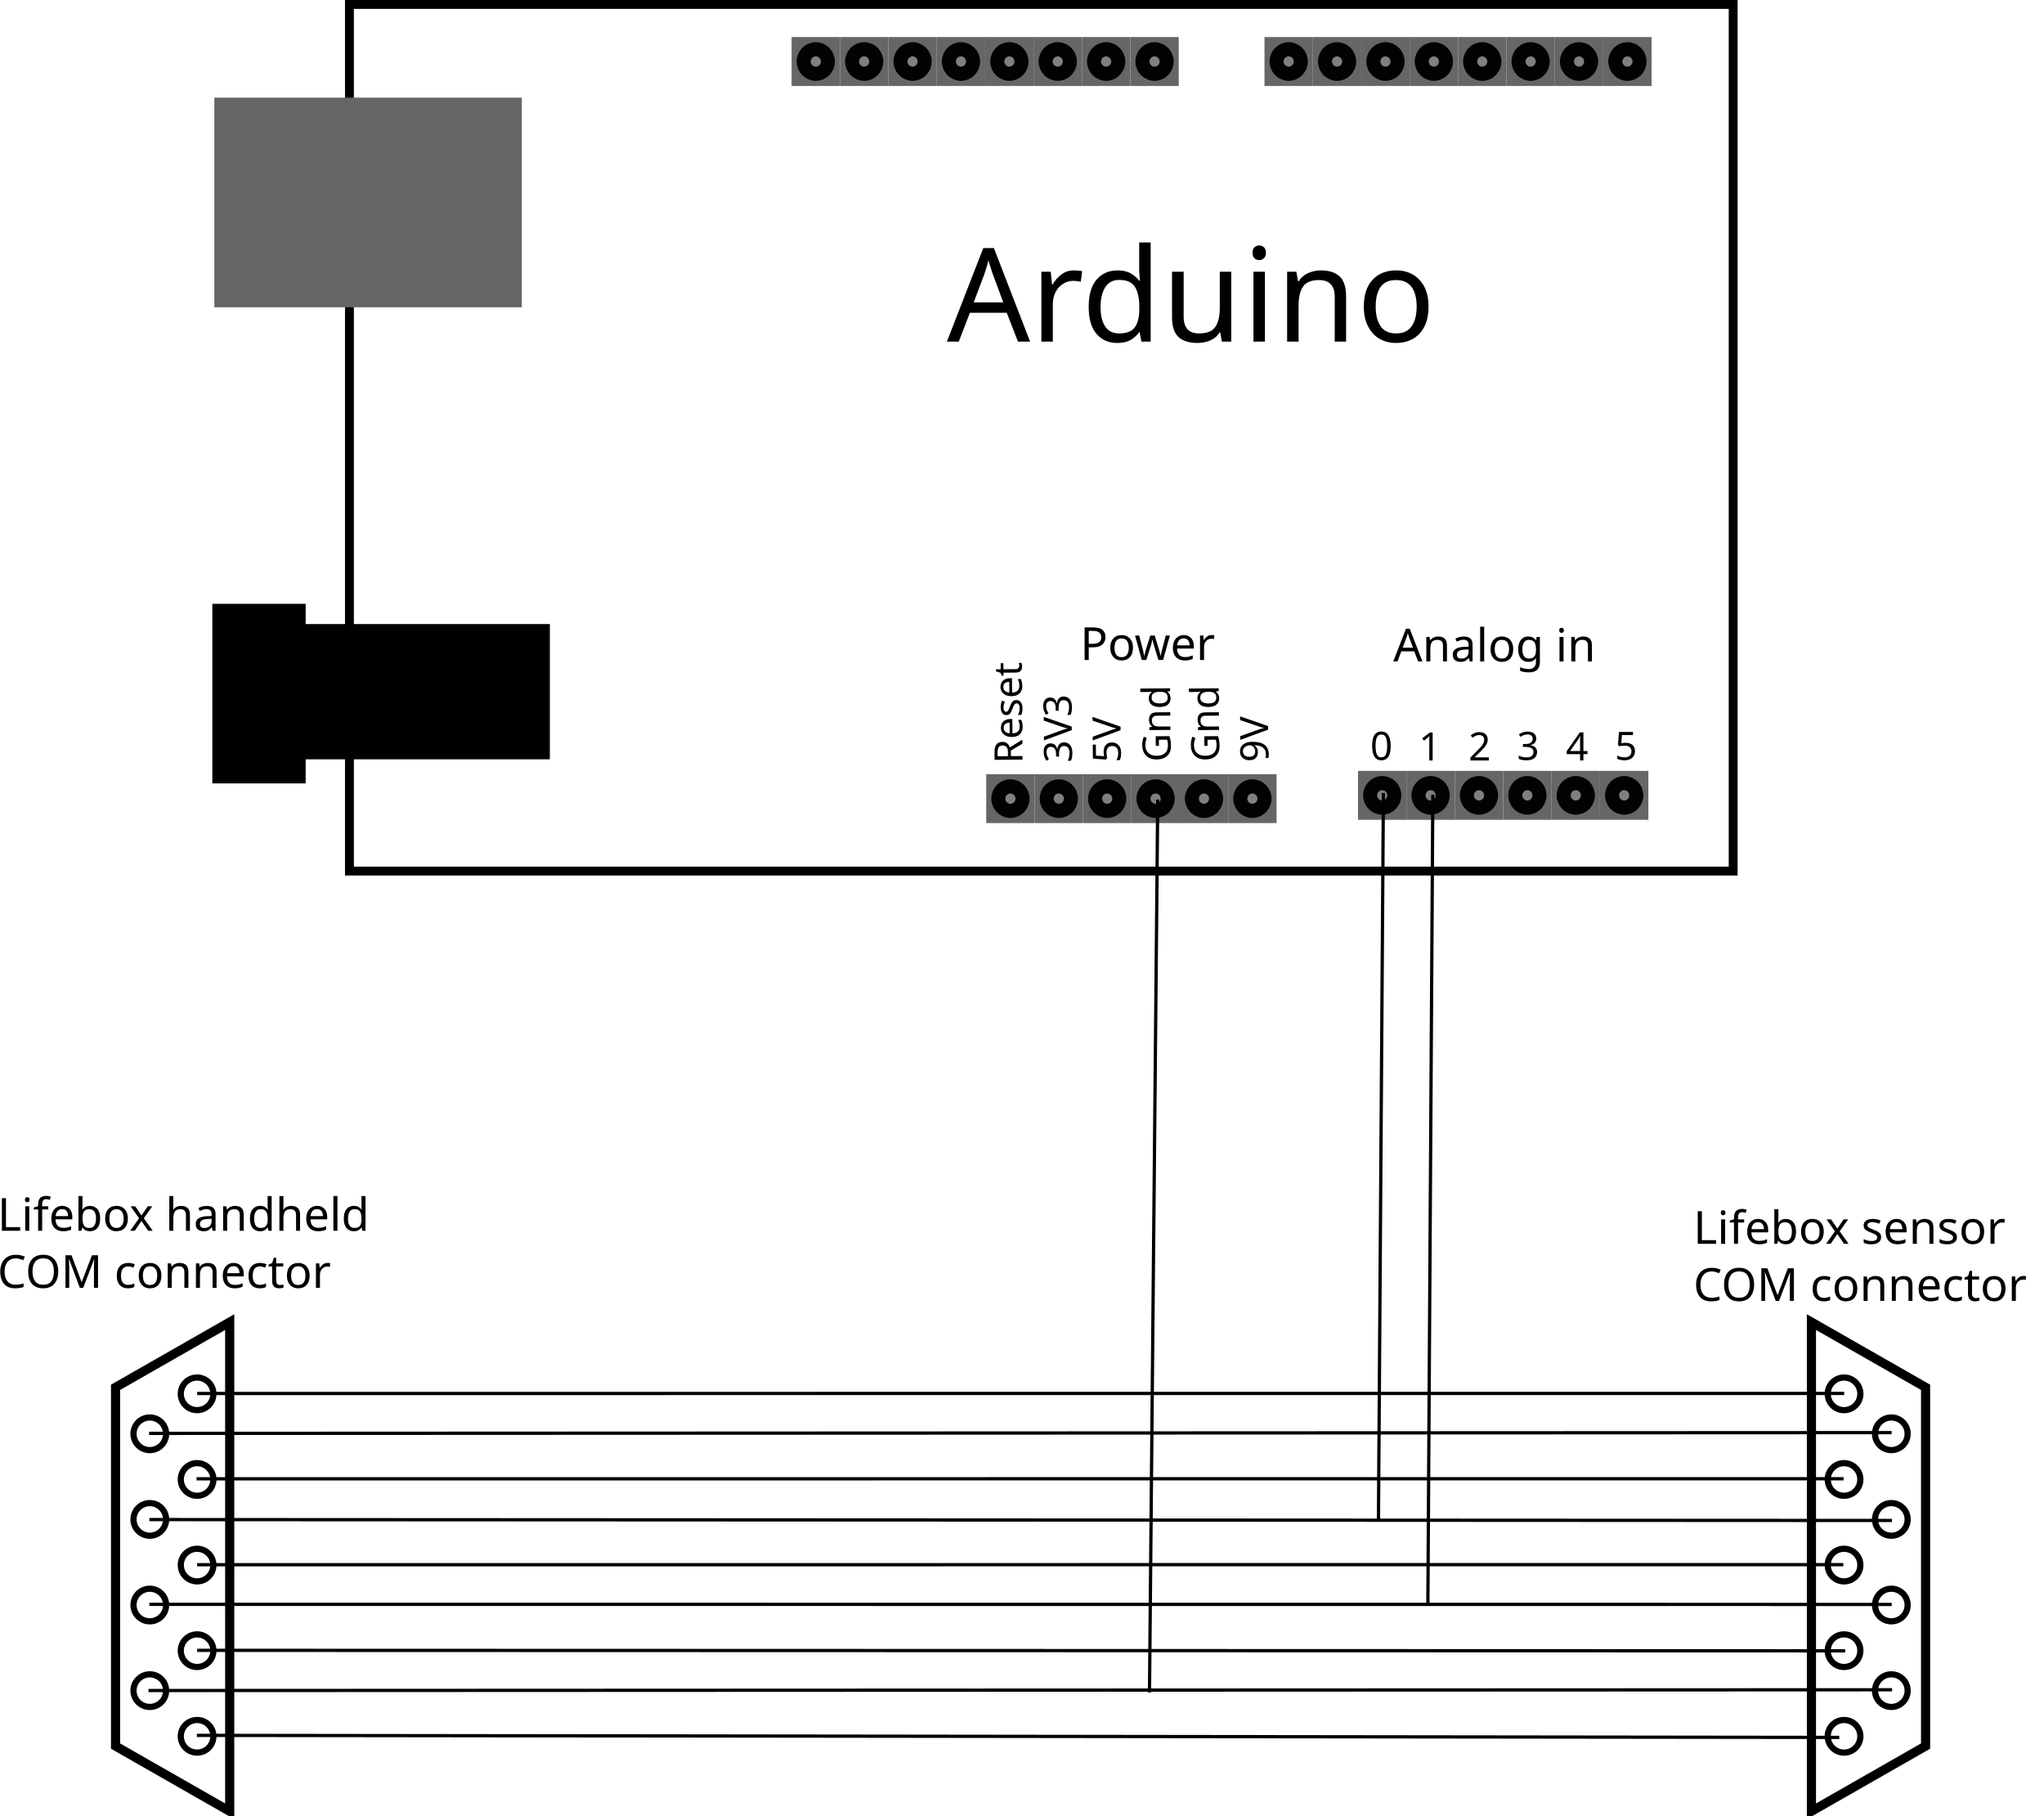
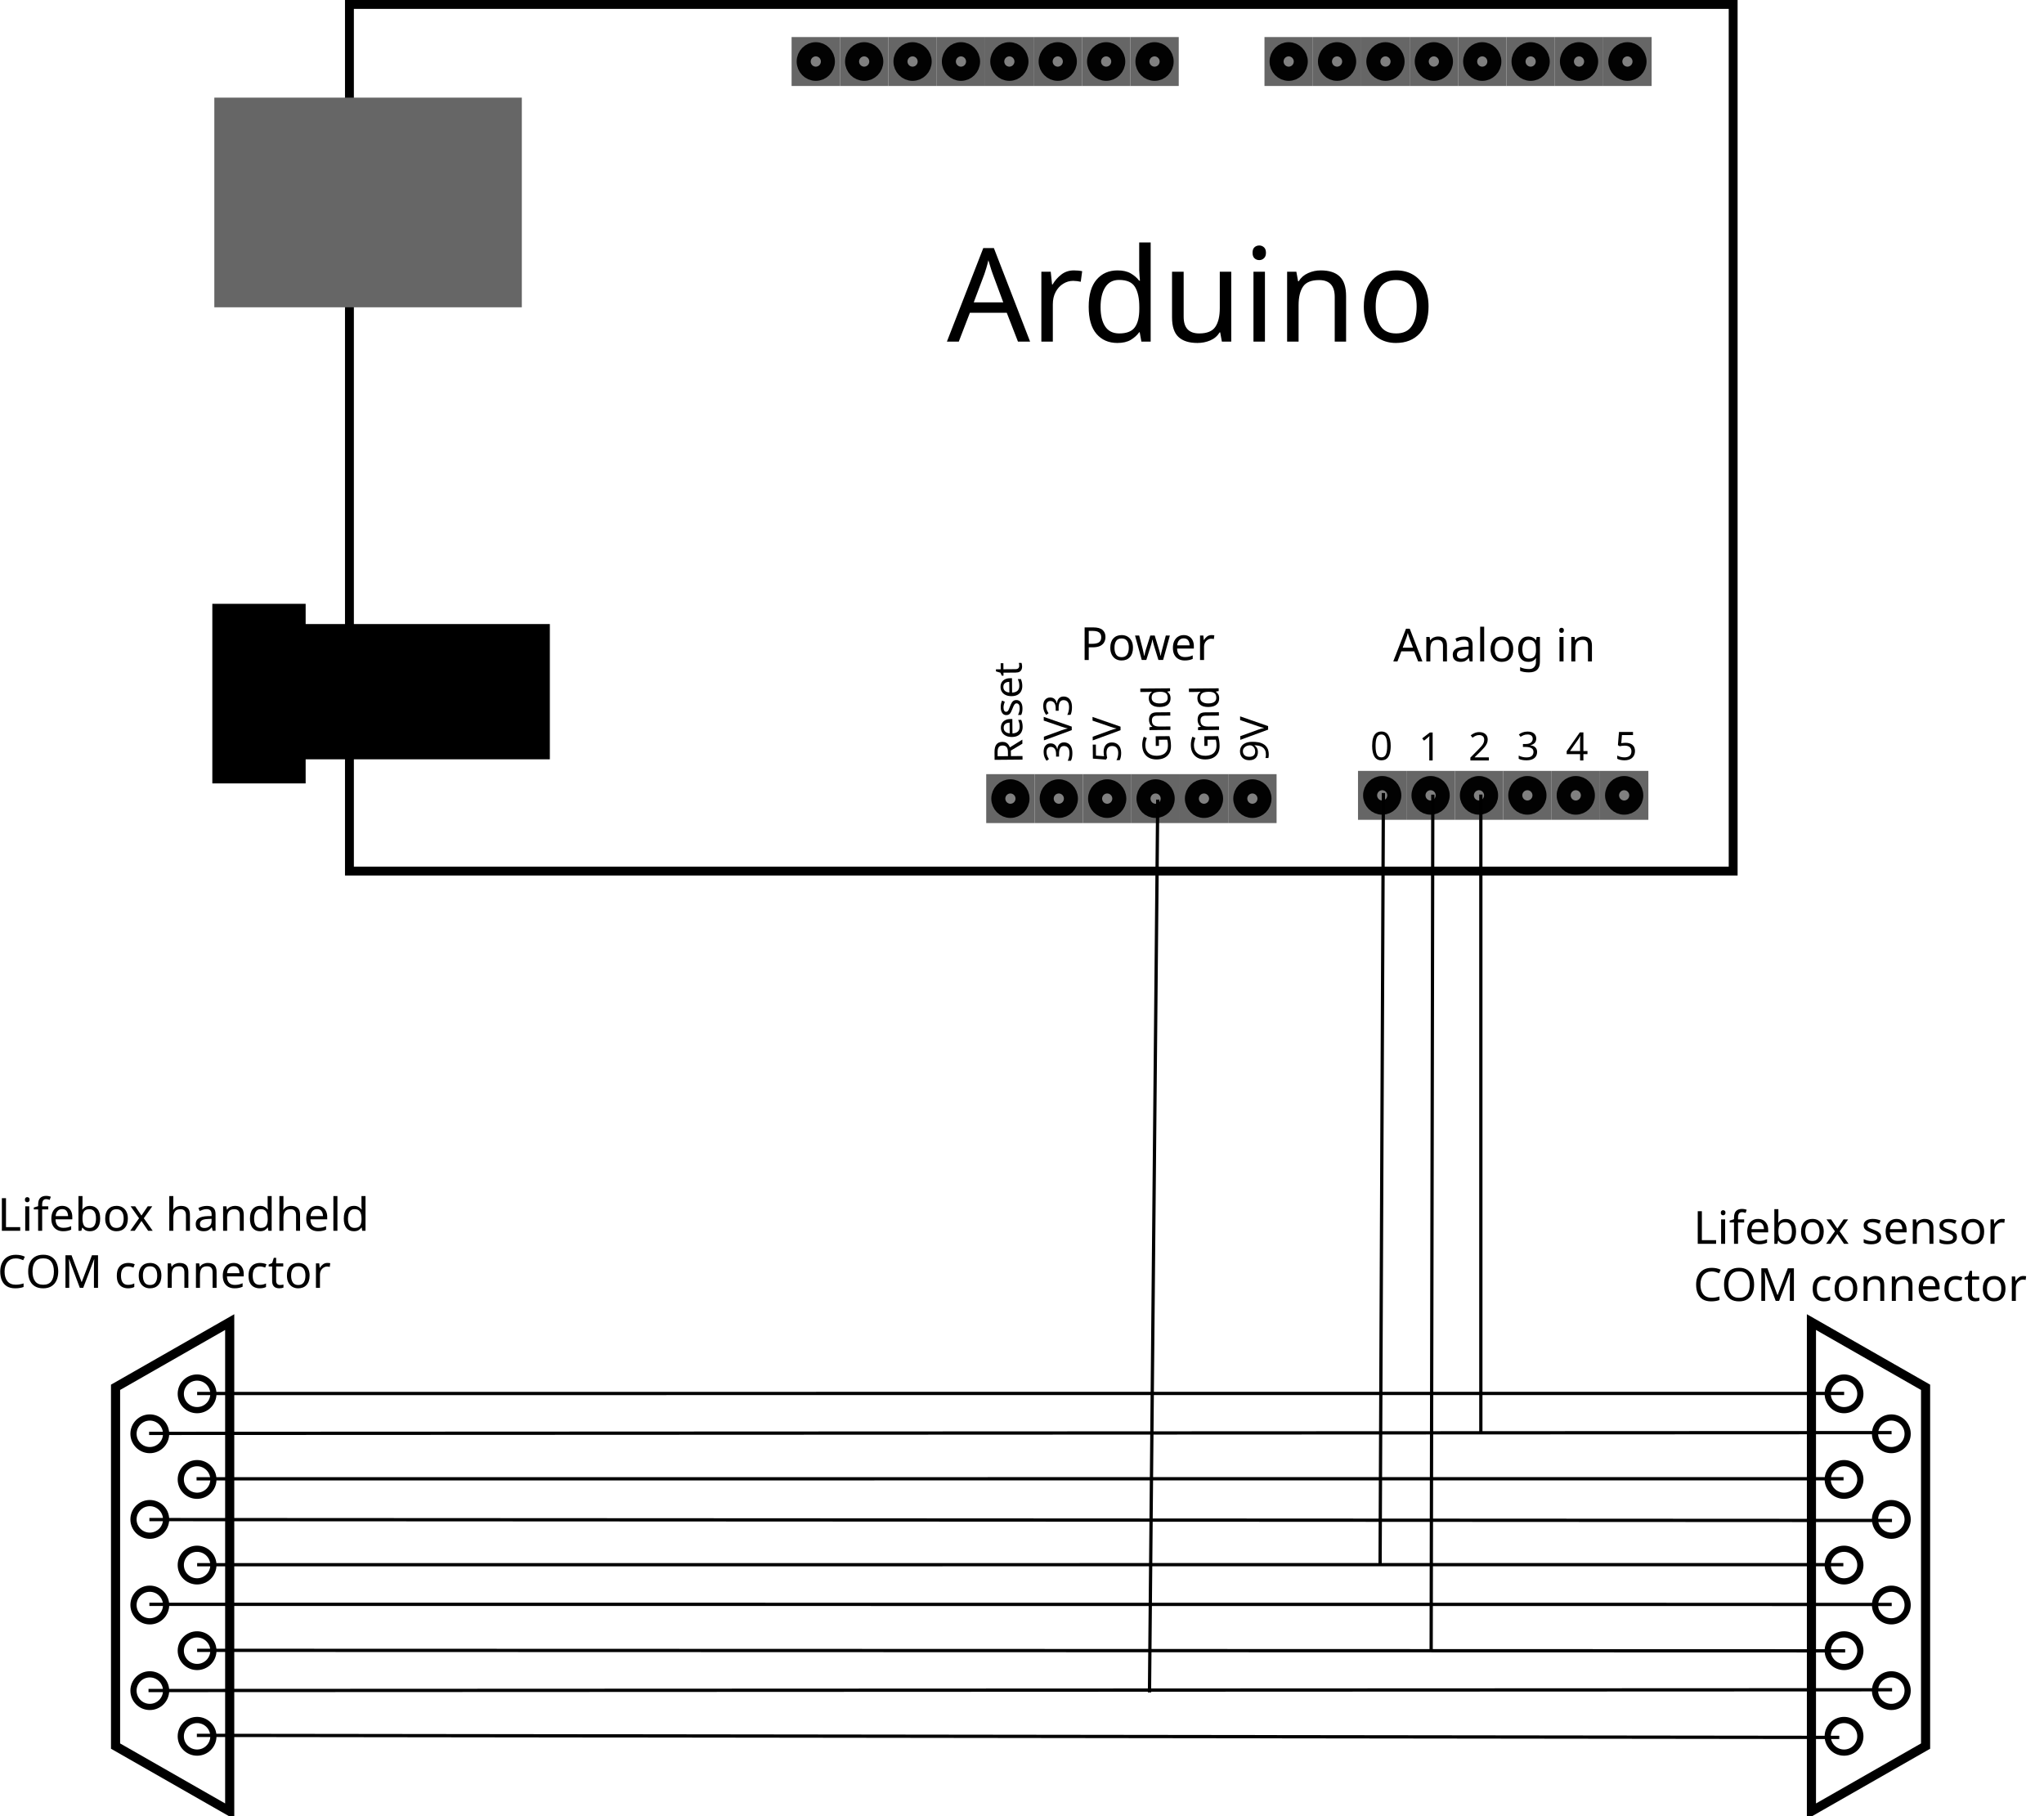
<svg xmlns="http://www.w3.org/2000/svg" width="626.743" height="556.761" id="svg2" version="1.1">
  <defs id="defs4" />
  <g id="layer1" transform="translate(-48.56799,-91.00095)">
    <rect style="fill:none;stroke:#000000;stroke-width:2.722;stroke-miterlimit:4;stroke-opacity:1;stroke-dasharray:none;stroke-dashoffset:0" id="rect2985" width="424.286" height="265.714" x="155.714" y="92.362" />
    <rect style="fill:#666666;stroke:none" id="rect2987" width="94.286" height="64.286" x="114.286" y="120.934" />
    <rect style="fill:#000000;fill-opacity:1;stroke:#000000;stroke-width:2.9;stroke-miterlimit:4;stroke-opacity:1;stroke-dasharray:none;stroke-dashoffset:0" id="rect2989" width="90" height="38.571" x="125.714" y="283.791" />
    <rect style="fill:#000000;fill-opacity:1;stroke:#000000;stroke-width:2.9;stroke-miterlimit:4;stroke-opacity:1;stroke-dasharray:none;stroke-dashoffset:0" id="rect2991" width="25.714" height="52.164" x="115.123" y="277.586" />
    <g id="g3783" transform="matrix(1.483871,0,0,1.5,-168.7098,-51.18109)">
      <rect y="102.362" x="310" height="10" width="10" id="rect3761" style="fill:#666666;fill-opacity:1;stroke:none" />
      <path transform="translate(2.5,2.5)" d="m 315,104.862 c 0,1.381 -1.119,2.5 -2.5,2.5 -1.381,0 -2.5,-1.119 -2.5,-2.5 0,-1.381 1.119,-2.5 2.5,-2.5 1.381,0 2.5,1.119 2.5,2.5 z" id="path3781" style="fill:#808080;fill-opacity:1;stroke:#000000;stroke-width:2.9;stroke-miterlimit:4;stroke-opacity:0.981;stroke-dasharray:none;stroke-dashoffset:0" />
    </g>
    <g transform="matrix(1.483871,0,0,1.5,-153.8711,-51.18109)" id="g3783-9">
      <rect y="102.362" x="310" height="10" width="10" id="rect3761-9" style="fill:#666666;fill-opacity:1;stroke:none" />
      <path transform="translate(2.5,2.5)" d="m 315,104.862 c 0,1.381 -1.119,2.5 -2.5,2.5 -1.381,0 -2.5,-1.119 -2.5,-2.5 0,-1.381 1.119,-2.5 2.5,-2.5 1.381,0 2.5,1.119 2.5,2.5 z" id="path3781-0" style="fill:#808080;fill-opacity:1;stroke:#000000;stroke-width:2.9;stroke-miterlimit:4;stroke-opacity:0.981;stroke-dasharray:none;stroke-dashoffset:0" />
    </g>
    <g transform="matrix(1.483871,0,0,1.5,-139.0324,-51.18109)" id="g3783-2">
      <rect y="102.362" x="310" height="10" width="10" id="rect3761-5" style="fill:#666666;fill-opacity:1;stroke:none" />
      <path transform="translate(2.5,2.5)" d="m 315,104.862 c 0,1.381 -1.119,2.5 -2.5,2.5 -1.381,0 -2.5,-1.119 -2.5,-2.5 0,-1.381 1.119,-2.5 2.5,-2.5 1.381,0 2.5,1.119 2.5,2.5 z" id="path3781-8" style="fill:#808080;fill-opacity:1;stroke:#000000;stroke-width:2.9;stroke-miterlimit:4;stroke-opacity:0.981;stroke-dasharray:none;stroke-dashoffset:0" />
    </g>
    <g transform="matrix(1.483871,0,0,1.5,-124.1936,-51.18109)" id="g3783-4">
      <rect y="102.362" x="310" height="10" width="10" id="rect3761-1" style="fill:#666666;fill-opacity:1;stroke:none" />
      <path transform="translate(2.5,2.5)" d="m 315,104.862 c 0,1.381 -1.119,2.5 -2.5,2.5 -1.381,0 -2.5,-1.119 -2.5,-2.5 0,-1.381 1.119,-2.5 2.5,-2.5 1.381,0 2.5,1.119 2.5,2.5 z" id="path3781-3" style="fill:#808080;fill-opacity:1;stroke:#000000;stroke-width:2.9;stroke-miterlimit:4;stroke-opacity:0.981;stroke-dasharray:none;stroke-dashoffset:0" />
    </g>
    <g transform="matrix(1.483871,0,0,1.5,-109.3549,-51.18109)" id="g3783-3">
      <rect y="102.362" x="310" height="10" width="10" id="rect3761-19" style="fill:#666666;fill-opacity:1;stroke:none" />
      <path transform="translate(2.5,2.5)" d="m 315,104.862 c 0,1.381 -1.119,2.5 -2.5,2.5 -1.381,0 -2.5,-1.119 -2.5,-2.5 0,-1.381 1.119,-2.5 2.5,-2.5 1.381,0 2.5,1.119 2.5,2.5 z" id="path3781-9" style="fill:#808080;fill-opacity:1;stroke:#000000;stroke-width:2.9;stroke-miterlimit:4;stroke-opacity:0.981;stroke-dasharray:none;stroke-dashoffset:0" />
    </g>
    <g transform="matrix(1.483871,0,0,1.5,-94.51622,-51.18109)" id="g3783-9-0">
      <rect y="102.362" x="310" height="10" width="10" id="rect3761-9-0" style="fill:#666666;fill-opacity:1;stroke:none" />
      <path transform="translate(2.5,2.5)" d="m 315,104.862 c 0,1.381 -1.119,2.5 -2.5,2.5 -1.381,0 -2.5,-1.119 -2.5,-2.5 0,-1.381 1.119,-2.5 2.5,-2.5 1.381,0 2.5,1.119 2.5,2.5 z" id="path3781-0-4" style="fill:#808080;fill-opacity:1;stroke:#000000;stroke-width:2.9;stroke-miterlimit:4;stroke-opacity:0.981;stroke-dasharray:none;stroke-dashoffset:0" />
    </g>
    <g transform="matrix(1.483871,0,0,1.5,-79.67751,-51.18109)" id="g3783-2-3">
      <rect y="102.362" x="310" height="10" width="10" id="rect3761-5-3" style="fill:#666666;fill-opacity:1;stroke:none" />
      <path transform="translate(2.5,2.5)" d="m 315,104.862 c 0,1.381 -1.119,2.5 -2.5,2.5 -1.381,0 -2.5,-1.119 -2.5,-2.5 0,-1.381 1.119,-2.5 2.5,-2.5 1.381,0 2.5,1.119 2.5,2.5 z" id="path3781-8-5" style="fill:#808080;fill-opacity:1;stroke:#000000;stroke-width:2.9;stroke-miterlimit:4;stroke-opacity:0.981;stroke-dasharray:none;stroke-dashoffset:0" />
    </g>
    <g transform="matrix(1.483871,0,0,1.5,-64.83879,-51.18109)" id="g3783-4-8">
      <rect y="102.362" x="310" height="10" width="10" id="rect3761-1-4" style="fill:#666666;fill-opacity:1;stroke:none" />
      <path transform="translate(2.5,2.5)" d="m 315,104.862 c 0,1.381 -1.119,2.5 -2.5,2.5 -1.381,0 -2.5,-1.119 -2.5,-2.5 0,-1.381 1.119,-2.5 2.5,-2.5 1.381,0 2.5,1.119 2.5,2.5 z" id="path3781-3-4" style="fill:#808080;fill-opacity:1;stroke:#000000;stroke-width:2.9;stroke-miterlimit:4;stroke-opacity:0.981;stroke-dasharray:none;stroke-dashoffset:0" />
    </g>
    <text xml:space="preserve" style="font-size:40px;font-style:normal;font-weight:normal;line-height:125%;letter-spacing:0px;word-spacing:0px;fill:#000000;fill-opacity:1;stroke:none;font-family:Sans" x="338.909" y="195.753" id="text3982">
      <tspan id="tspan3984" x="338.909" y="195.753">Arduino</tspan>
    </text>
    <g id="g3783-31" transform="matrix(1.483871,0,0,1.5,-23.70978,-51.18109)">
      <rect y="102.362" x="310" height="10" width="10" id="rect3761-0" style="fill:#666666;fill-opacity:1;stroke:none" />
      <path transform="translate(2.5,2.5)" d="m 315,104.862 c 0,1.381 -1.119,2.5 -2.5,2.5 -1.381,0 -2.5,-1.119 -2.5,-2.5 0,-1.381 1.119,-2.5 2.5,-2.5 1.381,0 2.5,1.119 2.5,2.5 z" id="path3781-09" style="fill:#808080;fill-opacity:1;stroke:#000000;stroke-width:2.9;stroke-miterlimit:4;stroke-opacity:0.981;stroke-dasharray:none;stroke-dashoffset:0" />
    </g>
    <g transform="matrix(1.483871,0,0,1.5,-8.871063,-51.18109)" id="g3783-9-5">
      <rect y="102.362" x="310" height="10" width="10" id="rect3761-9-8" style="fill:#666666;fill-opacity:1;stroke:none" />
      <path transform="translate(2.5,2.5)" d="m 315,104.862 c 0,1.381 -1.119,2.5 -2.5,2.5 -1.381,0 -2.5,-1.119 -2.5,-2.5 0,-1.381 1.119,-2.5 2.5,-2.5 1.381,0 2.5,1.119 2.5,2.5 z" id="path3781-0-3" style="fill:#808080;fill-opacity:1;stroke:#000000;stroke-width:2.9;stroke-miterlimit:4;stroke-opacity:0.981;stroke-dasharray:none;stroke-dashoffset:0" />
    </g>
    <g transform="matrix(1.483871,0,0,1.5,5.967647,-51.18109)" id="g3783-2-7">
      <rect y="102.362" x="310" height="10" width="10" id="rect3761-5-5" style="fill:#666666;fill-opacity:1;stroke:none" />
      <path transform="translate(2.5,2.5)" d="m 315,104.862 c 0,1.381 -1.119,2.5 -2.5,2.5 -1.381,0 -2.5,-1.119 -2.5,-2.5 0,-1.381 1.119,-2.5 2.5,-2.5 1.381,0 2.5,1.119 2.5,2.5 z" id="path3781-8-2" style="fill:#808080;fill-opacity:1;stroke:#000000;stroke-width:2.9;stroke-miterlimit:4;stroke-opacity:0.981;stroke-dasharray:none;stroke-dashoffset:0" />
    </g>
    <g transform="matrix(1.483871,0,0,1.5,20.80636,-51.18109)" id="g3783-4-1">
      <rect y="102.362" x="310" height="10" width="10" id="rect3761-1-65" style="fill:#666666;fill-opacity:1;stroke:none" />
      <path transform="translate(2.5,2.5)" d="m 315,104.862 c 0,1.381 -1.119,2.5 -2.5,2.5 -1.381,0 -2.5,-1.119 -2.5,-2.5 0,-1.381 1.119,-2.5 2.5,-2.5 1.381,0 2.5,1.119 2.5,2.5 z" id="path3781-3-0" style="fill:#808080;fill-opacity:1;stroke:#000000;stroke-width:2.9;stroke-miterlimit:4;stroke-opacity:0.981;stroke-dasharray:none;stroke-dashoffset:0" />
    </g>
    <g transform="matrix(1.483871,0,0,1.5,35.64507,-51.18109)" id="g3783-3-7">
      <rect y="102.362" x="310" height="10" width="10" id="rect3761-19-9" style="fill:#666666;fill-opacity:1;stroke:none" />
      <path transform="translate(2.5,2.5)" d="m 315,104.862 c 0,1.381 -1.119,2.5 -2.5,2.5 -1.381,0 -2.5,-1.119 -2.5,-2.5 0,-1.381 1.119,-2.5 2.5,-2.5 1.381,0 2.5,1.119 2.5,2.5 z" id="path3781-9-6" style="fill:#808080;fill-opacity:1;stroke:#000000;stroke-width:2.9;stroke-miterlimit:4;stroke-opacity:0.981;stroke-dasharray:none;stroke-dashoffset:0" />
    </g>
    <g transform="matrix(1.483871,0,0,1.5,50.48378,-51.18109)" id="g3783-9-0-7">
      <rect y="102.362" x="310" height="10" width="10" id="rect3761-9-0-1" style="fill:#666666;fill-opacity:1;stroke:none" />
      <path transform="translate(2.5,2.5)" d="m 315,104.862 c 0,1.381 -1.119,2.5 -2.5,2.5 -1.381,0 -2.5,-1.119 -2.5,-2.5 0,-1.381 1.119,-2.5 2.5,-2.5 1.381,0 2.5,1.119 2.5,2.5 z" id="path3781-0-4-0" style="fill:#808080;fill-opacity:1;stroke:#000000;stroke-width:2.9;stroke-miterlimit:4;stroke-opacity:0.981;stroke-dasharray:none;stroke-dashoffset:0" />
    </g>
    <g transform="matrix(1.483871,0,0,1.5,65.32249,-51.18109)" id="g3783-2-3-88">
      <rect y="102.362" x="310" height="10" width="10" id="rect3761-5-3-2" style="fill:#666666;fill-opacity:1;stroke:none" />
      <path transform="translate(2.5,2.5)" d="m 315,104.862 c 0,1.381 -1.119,2.5 -2.5,2.5 -1.381,0 -2.5,-1.119 -2.5,-2.5 0,-1.381 1.119,-2.5 2.5,-2.5 1.381,0 2.5,1.119 2.5,2.5 z" id="path3781-8-5-0" style="fill:#808080;fill-opacity:1;stroke:#000000;stroke-width:2.9;stroke-miterlimit:4;stroke-opacity:0.981;stroke-dasharray:none;stroke-dashoffset:0" />
    </g>
    <g transform="matrix(1.483871,0,0,1.5,80.16121,-51.18109)" id="g3783-4-8-1">
      <rect y="102.362" x="310" height="10" width="10" id="rect3761-1-4-8" style="fill:#666666;fill-opacity:1;stroke:none" />
      <path transform="translate(2.5,2.5)" d="m 315,104.862 c 0,1.381 -1.119,2.5 -2.5,2.5 -1.381,0 -2.5,-1.119 -2.5,-2.5 0,-1.381 1.119,-2.5 2.5,-2.5 1.381,0 2.5,1.119 2.5,2.5 z" id="path3781-3-4-47" style="fill:#808080;fill-opacity:1;stroke:#000000;stroke-width:2.9;stroke-miterlimit:4;stroke-opacity:0.981;stroke-dasharray:none;stroke-dashoffset:0" />
    </g>
    <g transform="matrix(1.483871,0,0,1.5,-109.0323,174.8189)" id="g3783-2-7-5">
      <rect y="102.362" x="310" height="10" width="10" id="rect3761-5-5-9" style="fill:#666666;fill-opacity:1;stroke:none" />
      <path transform="translate(2.5,2.5)" d="m 315,104.862 c 0,1.381 -1.119,2.5 -2.5,2.5 -1.381,0 -2.5,-1.119 -2.5,-2.5 0,-1.381 1.119,-2.5 2.5,-2.5 1.381,0 2.5,1.119 2.5,2.5 z" id="path3781-8-2-2" style="fill:#808080;fill-opacity:1;stroke:#000000;stroke-width:2.9;stroke-miterlimit:4;stroke-opacity:0.981;stroke-dasharray:none;stroke-dashoffset:0" />
    </g>
    <g transform="matrix(1.483871,0,0,1.5,-94.19364,174.8189)" id="g3783-4-1-6">
      <rect y="102.362" x="310" height="10" width="10" id="rect3761-1-65-9" style="fill:#666666;fill-opacity:1;stroke:none" />
      <path transform="translate(2.5,2.5)" d="m 315,104.862 c 0,1.381 -1.119,2.5 -2.5,2.5 -1.381,0 -2.5,-1.119 -2.5,-2.5 0,-1.381 1.119,-2.5 2.5,-2.5 1.381,0 2.5,1.119 2.5,2.5 z" id="path3781-3-0-3" style="fill:#808080;fill-opacity:1;stroke:#000000;stroke-width:2.9;stroke-miterlimit:4;stroke-opacity:0.981;stroke-dasharray:none;stroke-dashoffset:0" />
    </g>
    <g transform="matrix(1.483871,0,0,1.5,-79.35493,174.8189)" id="g3783-3-7-8">
      <rect y="102.362" x="310" height="10" width="10" id="rect3761-19-9-7" style="fill:#666666;fill-opacity:1;stroke:none" />
      <path transform="translate(2.5,2.5)" d="m 315,104.862 c 0,1.381 -1.119,2.5 -2.5,2.5 -1.381,0 -2.5,-1.119 -2.5,-2.5 0,-1.381 1.119,-2.5 2.5,-2.5 1.381,0 2.5,1.119 2.5,2.5 z" id="path3781-9-6-1" style="fill:#808080;fill-opacity:1;stroke:#000000;stroke-width:2.9;stroke-miterlimit:4;stroke-opacity:0.981;stroke-dasharray:none;stroke-dashoffset:0" />
    </g>
    <g transform="matrix(1.483871,0,0,1.5,-64.51622,174.8189)" id="g3783-9-0-7-3">
      <rect y="102.362" x="310" height="10" width="10" id="rect3761-9-0-1-4" style="fill:#666666;fill-opacity:1;stroke:none" />
      <path transform="translate(2.5,2.5)" d="m 315,104.862 c 0,1.381 -1.119,2.5 -2.5,2.5 -1.381,0 -2.5,-1.119 -2.5,-2.5 0,-1.381 1.119,-2.5 2.5,-2.5 1.381,0 2.5,1.119 2.5,2.5 z" id="path3781-0-4-0-8" style="fill:#808080;fill-opacity:1;stroke:#000000;stroke-width:2.9;stroke-miterlimit:4;stroke-opacity:0.981;stroke-dasharray:none;stroke-dashoffset:0" />
    </g>
    <g transform="matrix(1.483871,0,0,1.5,-49.67751,174.8189)" id="g3783-2-3-88-5">
      <rect y="102.362" x="310" height="10" width="10" id="rect3761-5-3-2-8" style="fill:#666666;fill-opacity:1;stroke:none" />
      <path transform="translate(2.5,2.5)" d="m 315,104.862 c 0,1.381 -1.119,2.5 -2.5,2.5 -1.381,0 -2.5,-1.119 -2.5,-2.5 0,-1.381 1.119,-2.5 2.5,-2.5 1.381,0 2.5,1.119 2.5,2.5 z" id="path3781-8-5-0-5" style="fill:#808080;fill-opacity:1;stroke:#000000;stroke-width:2.9;stroke-miterlimit:4;stroke-opacity:0.981;stroke-dasharray:none;stroke-dashoffset:0" />
    </g>
    <g transform="matrix(1.483871,0,0,1.5,-34.83879,174.8189)" id="g3783-4-8-1-3">
      <rect y="102.362" x="310" height="10" width="10" id="rect3761-1-4-8-0" style="fill:#666666;fill-opacity:1;stroke:none" />
      <path transform="translate(2.5,2.5)" d="m 315,104.862 c 0,1.381 -1.119,2.5 -2.5,2.5 -1.381,0 -2.5,-1.119 -2.5,-2.5 0,-1.381 1.119,-2.5 2.5,-2.5 1.381,0 2.5,1.119 2.5,2.5 z" id="path3781-3-4-47-2" style="fill:#808080;fill-opacity:1;stroke:#000000;stroke-width:2.9;stroke-miterlimit:4;stroke-opacity:0.981;stroke-dasharray:none;stroke-dashoffset:0" />
    </g>
    <g transform="matrix(1.483871,0,0,1.5,4.967647,173.8189)" id="g3783-2-7-4">
      <rect y="102.362" x="310" height="10" width="10" id="rect3761-5-5-6" style="fill:#666666;fill-opacity:1;stroke:none" />
      <path transform="translate(2.5,2.5)" d="m 315,104.862 c 0,1.381 -1.119,2.5 -2.5,2.5 -1.381,0 -2.5,-1.119 -2.5,-2.5 0,-1.381 1.119,-2.5 2.5,-2.5 1.381,0 2.5,1.119 2.5,2.5 z" id="path3781-8-2-25" style="fill:#808080;fill-opacity:1;stroke:#000000;stroke-width:2.9;stroke-miterlimit:4;stroke-opacity:0.981;stroke-dasharray:none;stroke-dashoffset:0" />
    </g>
    <g transform="matrix(1.483871,0,0,1.5,19.80636,173.8189)" id="g3783-4-1-9">
      <rect y="102.362" x="310" height="10" width="10" id="rect3761-1-65-2" style="fill:#666666;fill-opacity:1;stroke:none" />
      <path transform="translate(2.5,2.5)" d="m 315,104.862 c 0,1.381 -1.119,2.5 -2.5,2.5 -1.381,0 -2.5,-1.119 -2.5,-2.5 0,-1.381 1.119,-2.5 2.5,-2.5 1.381,0 2.5,1.119 2.5,2.5 z" id="path3781-3-0-31" style="fill:#808080;fill-opacity:1;stroke:#000000;stroke-width:2.9;stroke-miterlimit:4;stroke-opacity:0.981;stroke-dasharray:none;stroke-dashoffset:0" />
    </g>
    <g transform="matrix(1.483871,0,0,1.5,34.64507,173.8189)" id="g3783-3-7-3">
      <rect y="102.362" x="310" height="10" width="10" id="rect3761-19-9-6" style="fill:#666666;fill-opacity:1;stroke:none" />
      <path transform="translate(2.5,2.5)" d="m 315,104.862 c 0,1.381 -1.119,2.5 -2.5,2.5 -1.381,0 -2.5,-1.119 -2.5,-2.5 0,-1.381 1.119,-2.5 2.5,-2.5 1.381,0 2.5,1.119 2.5,2.5 z" id="path3781-9-6-9" style="fill:#808080;fill-opacity:1;stroke:#000000;stroke-width:2.9;stroke-miterlimit:4;stroke-opacity:0.981;stroke-dasharray:none;stroke-dashoffset:0" />
    </g>
    <g transform="matrix(1.483871,0,0,1.5,49.48378,173.8189)" id="g3783-9-0-7-9">
      <rect y="102.362" x="310" height="10" width="10" id="rect3761-9-0-1-3" style="fill:#666666;fill-opacity:1;stroke:none" />
      <path transform="translate(2.5,2.5)" d="m 315,104.862 c 0,1.381 -1.119,2.5 -2.5,2.5 -1.381,0 -2.5,-1.119 -2.5,-2.5 0,-1.381 1.119,-2.5 2.5,-2.5 1.381,0 2.5,1.119 2.5,2.5 z" id="path3781-0-4-0-5" style="fill:#808080;fill-opacity:1;stroke:#000000;stroke-width:2.9;stroke-miterlimit:4;stroke-opacity:0.981;stroke-dasharray:none;stroke-dashoffset:0" />
    </g>
    <g transform="matrix(1.483871,0,0,1.5,64.32249,173.8189)" id="g3783-2-3-88-9">
      <rect y="102.362" x="310" height="10" width="10" id="rect3761-5-3-2-6" style="fill:#666666;fill-opacity:1;stroke:none" />
      <path transform="translate(2.5,2.5)" d="m 315,104.862 c 0,1.381 -1.119,2.5 -2.5,2.5 -1.381,0 -2.5,-1.119 -2.5,-2.5 0,-1.381 1.119,-2.5 2.5,-2.5 1.381,0 2.5,1.119 2.5,2.5 z" id="path3781-8-5-0-3" style="fill:#808080;fill-opacity:1;stroke:#000000;stroke-width:2.9;stroke-miterlimit:4;stroke-opacity:0.981;stroke-dasharray:none;stroke-dashoffset:0" />
    </g>
    <g transform="matrix(1.483871,0,0,1.5,79.16121,173.8189)" id="g3783-4-8-1-0">
      <rect y="102.362" x="310" height="10" width="10" id="rect3761-1-4-8-9" style="fill:#666666;fill-opacity:1;stroke:none" />
      <path transform="translate(2.5,2.5)" d="m 315,104.862 c 0,1.381 -1.119,2.5 -2.5,2.5 -1.381,0 -2.5,-1.119 -2.5,-2.5 0,-1.381 1.119,-2.5 2.5,-2.5 1.381,0 2.5,1.119 2.5,2.5 z" id="path3781-3-4-47-3" style="fill:#808080;fill-opacity:1;stroke:#000000;stroke-width:2.9;stroke-miterlimit:4;stroke-opacity:0.981;stroke-dasharray:none;stroke-dashoffset:0" />
    </g>
    <text xml:space="preserve" style="font-size:40px;font-style:normal;font-weight:normal;line-height:125%;letter-spacing:0px;word-spacing:0px;fill:#000000;fill-opacity:1;stroke:none;font-family:Sans" x="475.782" y="293.799" id="text4380">
      <tspan id="tspan4382" x="475.782" y="293.799" style="font-size:14px">Analog in</tspan>
    </text>
    <text xml:space="preserve" style="font-size:40px;font-style:normal;font-weight:normal;line-height:125%;letter-spacing:0px;word-spacing:0px;fill:#000000;fill-opacity:1;stroke:none;font-family:Sans" x="468.711" y="323.991" id="text4384">
      <tspan id="tspan4386" x="468.711" y="323.991" style="font-size:12px">0</tspan>
    </text>
    <text xml:space="preserve" style="font-size:40px;font-style:normal;font-weight:normal;line-height:125%;letter-spacing:0px;word-spacing:0px;fill:#000000;fill-opacity:1;stroke:none;font-family:Sans" x="483.591" y="324.161" id="text4384-9">
      <tspan id="tspan4386-2" x="483.591" y="324.161" style="font-size:12px">1</tspan>
    </text>
    <text xml:space="preserve" style="font-size:40px;font-style:normal;font-weight:normal;line-height:125%;letter-spacing:0px;word-spacing:0px;fill:#000000;fill-opacity:1;stroke:none;font-family:Sans" x="498.846" y="324.161" id="text4384-7">
      <tspan id="tspan4386-6" x="498.846" y="324.161" style="font-size:12px">2</tspan>
    </text>
    <text xml:space="preserve" style="font-size:40px;font-style:normal;font-weight:normal;line-height:125%;letter-spacing:0px;word-spacing:0px;fill:#000000;fill-opacity:1;stroke:none;font-family:Sans" x="513.696" y="323.991" id="text4384-1">
      <tspan id="tspan4386-4" x="513.696" y="323.991" style="font-size:12px">3</tspan>
    </text>
    <text xml:space="preserve" style="font-size:40px;font-style:normal;font-weight:normal;line-height:125%;letter-spacing:0px;word-spacing:0px;fill:#000000;fill-opacity:1;stroke:none;font-family:Sans" x="528.705" y="324.161" id="text4384-6">
      <tspan id="tspan4386-8" x="528.705" y="324.161" style="font-size:12px">4</tspan>
    </text>
    <text xml:space="preserve" style="font-size:40px;font-style:normal;font-weight:normal;line-height:125%;letter-spacing:0px;word-spacing:0px;fill:#000000;fill-opacity:1;stroke:none;font-family:Sans" x="543.711" y="323.991" id="text4384-76">
      <tspan id="tspan4386-21" x="543.711" y="323.991" style="font-size:12px">5</tspan>
    </text>
    <text xml:space="preserve" style="font-size:40px;font-style:normal;font-weight:normal;line-height:125%;letter-spacing:0px;word-spacing:0px;fill:#000000;fill-opacity:1;stroke:none;font-family:Sans" x="-328.198" y="359.261" id="text4445" transform="matrix(-0.00871611,-0.999962,0.999962,-0.00871611,0,0)">
      <tspan id="tspan4447" x="-328.198" y="359.261" style="font-size:12px">Reset</tspan>
    </text>
    <text xml:space="preserve" style="font-size:40px;font-style:normal;font-weight:normal;line-height:125%;letter-spacing:0px;word-spacing:0px;fill:#000000;fill-opacity:1;stroke:none;font-family:Sans" x="-328.065" y="374.443" id="text4445-5" transform="matrix(-0.00871611,-0.999962,0.999962,-0.00871611,0,0)">
      <tspan id="tspan4447-4" x="-328.065" y="374.443" style="font-size:12px">3V3</tspan>
    </text>
    <text xml:space="preserve" style="font-size:40px;font-style:normal;font-weight:normal;line-height:125%;letter-spacing:0px;word-spacing:0px;fill:#000000;fill-opacity:1;stroke:none;font-family:Sans" x="-328.209" y="389.404" id="text4445-6" transform="matrix(-0.00871611,-0.999962,0.999962,-0.00871611,0,0)">
      <tspan id="tspan4447-47" x="-328.209" y="389.404" style="font-size:12px">5V</tspan>
    </text>
    <text xml:space="preserve" style="font-size:40px;font-style:normal;font-weight:normal;line-height:125%;letter-spacing:0px;word-spacing:0px;fill:#000000;fill-opacity:1;stroke:none;font-family:Sans" x="-328.089" y="404.693" id="text4445-1" transform="matrix(-0.00871611,-0.999962,0.999962,-0.00871611,0,0)">
      <tspan id="tspan4447-5" x="-328.089" y="404.693" style="font-size:12px">Gnd</tspan>
    </text>
    <text xml:space="preserve" style="font-size:40px;font-style:normal;font-weight:normal;line-height:125%;letter-spacing:0px;word-spacing:0px;fill:#000000;fill-opacity:1;stroke:none;font-family:Sans" x="-328.219" y="419.593" id="text4445-2" transform="matrix(-0.00871611,-0.999962,0.999962,-0.00871611,0,0)">
      <tspan id="tspan4447-8" x="-328.219" y="419.593" style="font-size:12px">Gnd</tspan>
    </text>
    <text xml:space="preserve" style="font-size:40px;font-style:normal;font-weight:normal;line-height:125%;letter-spacing:0px;word-spacing:0px;fill:#000000;fill-opacity:1;stroke:none;font-family:Sans" x="-328.432" y="434.654" id="text4445-7" transform="matrix(-0.00871611,-0.999962,0.999962,-0.00871611,0,0)">
      <tspan id="tspan4447-1" x="-328.432" y="434.654" style="font-size:12px">9V</tspan>
    </text>
    <text xml:space="preserve" style="font-size:40px;font-style:normal;font-weight:normal;line-height:125%;letter-spacing:0px;word-spacing:0px;fill:#000000;fill-opacity:1;stroke:none;font-family:Sans" x="379.782" y="293.368" id="text4380-3">
      <tspan id="tspan4382-4" x="379.782" y="293.368" style="font-size:14px">Power</tspan>
    </text>
    <text xml:space="preserve" style="font-size:40px;font-style:normal;font-weight:normal;line-height:125%;letter-spacing:0px;word-spacing:0px;fill:#000000;fill-opacity:1;stroke:none;font-family:Sans" x="399.643" y="212.719" id="text4546">
      <tspan id="tspan4548" x="399.643" y="212.719" />
    </text>
    <g id="g4737">
      <path id="path4550" d="m 84,516.362 0,110 35,20 0,-150 z" style="fill:none;stroke:#000000;stroke-width:2.8;stroke-linecap:butt;stroke-linejoin:miter;stroke-miterlimit:4;stroke-opacity:1;stroke-dasharray:none" />
      <path transform="translate(44,-24)" d="m 70,542.362 c 0,2.761 -2.239,5 -5,5 -2.761,0 -5,-2.239 -5,-5 0,-2.761 2.239,-5 5,-5 2.761,0 5,2.239 5,5 z" id="path4552" style="fill:none;stroke:#000000;stroke-width:1.9;stroke-miterlimit:4;stroke-opacity:1;stroke-dasharray:none;stroke-dashoffset:0" />
      <path d="m 70,542.362 c 0,2.761 -2.239,5 -5,5 -2.761,0 -5,-2.239 -5,-5 0,-2.761 2.239,-5 5,-5 2.761,0 5,2.239 5,5 z" id="path4552-2" style="fill:none;stroke:#000000;stroke-width:1.9;stroke-miterlimit:4;stroke-opacity:1;stroke-dasharray:none;stroke-dashoffset:0" transform="translate(44,2.25)" />
      <path d="m 70,542.362 c 0,2.761 -2.239,5 -5,5 -2.761,0 -5,-2.239 -5,-5 0,-2.761 2.239,-5 5,-5 2.761,0 5,2.239 5,5 z" id="path4552-9" style="fill:none;stroke:#000000;stroke-width:1.9;stroke-miterlimit:4;stroke-opacity:1;stroke-dasharray:none;stroke-dashoffset:0" transform="translate(44,28.5)" />
      <path d="m 70,542.362 c 0,2.761 -2.239,5 -5,5 -2.761,0 -5,-2.239 -5,-5 0,-2.761 2.239,-5 5,-5 2.761,0 5,2.239 5,5 z" id="path4552-7" style="fill:none;stroke:#000000;stroke-width:1.9;stroke-miterlimit:4;stroke-opacity:1;stroke-dasharray:none;stroke-dashoffset:0" transform="translate(44,54.75)" />
      <path d="m 70,542.362 c 0,2.761 -2.239,5 -5,5 -2.761,0 -5,-2.239 -5,-5 0,-2.761 2.239,-5 5,-5 2.761,0 5,2.239 5,5 z" id="path4552-5" style="fill:none;stroke:#000000;stroke-width:1.9;stroke-miterlimit:4;stroke-opacity:1;stroke-dasharray:none;stroke-dashoffset:0" transform="translate(44,81)" />
      <path d="m 70,542.362 c 0,2.761 -2.239,5 -5,5 -2.761,0 -5,-2.239 -5,-5 0,-2.761 2.239,-5 5,-5 2.761,0 5,2.239 5,5 z" id="path4552-2-8" style="fill:none;stroke:#000000;stroke-width:1.9;stroke-miterlimit:4;stroke-opacity:1;stroke-dasharray:none;stroke-dashoffset:0" transform="translate(29.5,-11.75)" />
      <path d="m 70,542.362 c 0,2.761 -2.239,5 -5,5 -2.761,0 -5,-2.239 -5,-5 0,-2.761 2.239,-5 5,-5 2.761,0 5,2.239 5,5 z" id="path4552-9-3" style="fill:none;stroke:#000000;stroke-width:1.9;stroke-miterlimit:4;stroke-opacity:1;stroke-dasharray:none;stroke-dashoffset:0" transform="translate(29.5,14.5)" />
      <path d="m 70,542.362 c 0,2.761 -2.239,5 -5,5 -2.761,0 -5,-2.239 -5,-5 0,-2.761 2.239,-5 5,-5 2.761,0 5,2.239 5,5 z" id="path4552-7-4" style="fill:none;stroke:#000000;stroke-width:1.9;stroke-miterlimit:4;stroke-opacity:1;stroke-dasharray:none;stroke-dashoffset:0" transform="translate(29.5,40.75)" />
      <path d="m 70,542.362 c 0,2.761 -2.239,5 -5,5 -2.761,0 -5,-2.239 -5,-5 0,-2.761 2.239,-5 5,-5 2.761,0 5,2.239 5,5 z" id="path4552-5-3" style="fill:none;stroke:#000000;stroke-width:1.9;stroke-miterlimit:4;stroke-opacity:1;stroke-dasharray:none;stroke-dashoffset:0" transform="translate(29.5,67)" />
    </g>
    <text xml:space="preserve" style="font-size:40px;font-style:normal;font-weight:normal;line-height:125%;letter-spacing:0px;word-spacing:0px;fill:#000000;fill-opacity:1;stroke:none;font-family:Sans" x="47.782" y="468.368" id="text4380-3-0">
      <tspan id="tspan4382-4-2" x="47.782" y="468.368" style="font-size:14px">Lifebox handheld </tspan>
      <tspan x="47.782" y="485.868" style="font-size:14px" id="tspan4641">COM connector</tspan>
    </text>
    <text xml:space="preserve" style="font-size:40px;font-style:normal;font-weight:normal;line-height:125%;letter-spacing:0px;word-spacing:0px;fill:#000000;fill-opacity:1;stroke:none;font-family:Sans" x="115.357" y="403.434" id="text4643">
      <tspan id="tspan4645" x="115.357" y="403.434" />
    </text>
    <flowRoot xml:space="preserve" id="flowRoot4647" style="font-size:40px;font-style:normal;font-weight:normal;line-height:125%;letter-spacing:0px;word-spacing:0px;fill:#000000;fill-opacity:1;stroke:none;font-family:Sans">
      <flowRegion id="flowRegion4649">
        <rect id="rect4651" width="203.571" height="237.857" x="-22.143" y="469.505" />
      </flowRegion>
      <flowPara id="flowPara4653" />
    </flowRoot>
    <g id="g4749" transform="translate(0,-4)">
      <path id="path4550-4" d="m 639,520.362 0,110 -35,20 0,-150 z" style="fill:none;stroke:#000000;stroke-width:2.8;stroke-linecap:butt;stroke-linejoin:miter;stroke-miterlimit:4;stroke-opacity:1;stroke-dasharray:none" />
      <path transform="matrix(-1,0,0,1,679,-20)" d="m 70,542.362 c 0,2.761 -2.239,5 -5,5 -2.761,0 -5,-2.239 -5,-5 0,-2.761 2.239,-5 5,-5 2.761,0 5,2.239 5,5 z" id="path4552-4" style="fill:none;stroke:#000000;stroke-width:1.9;stroke-miterlimit:4;stroke-opacity:1;stroke-dasharray:none;stroke-dashoffset:0" />
      <path d="m 70,542.362 c 0,2.761 -2.239,5 -5,5 -2.761,0 -5,-2.239 -5,-5 0,-2.761 2.239,-5 5,-5 2.761,0 5,2.239 5,5 z" id="path4552-2-84" style="fill:none;stroke:#000000;stroke-width:1.9;stroke-miterlimit:4;stroke-opacity:1;stroke-dasharray:none;stroke-dashoffset:0" transform="matrix(-1,0,0,1,679,6.250003)" />
      <path d="m 70,542.362 c 0,2.761 -2.239,5 -5,5 -2.761,0 -5,-2.239 -5,-5 0,-2.761 2.239,-5 5,-5 2.761,0 5,2.239 5,5 z" id="path4552-9-2" style="fill:none;stroke:#000000;stroke-width:1.9;stroke-miterlimit:4;stroke-opacity:1;stroke-dasharray:none;stroke-dashoffset:0" transform="matrix(-1,0,0,1,679,32.5)" />
      <path d="m 70,542.362 c 0,2.761 -2.239,5 -5,5 -2.761,0 -5,-2.239 -5,-5 0,-2.761 2.239,-5 5,-5 2.761,0 5,2.239 5,5 z" id="path4552-7-5" style="fill:none;stroke:#000000;stroke-width:1.9;stroke-miterlimit:4;stroke-opacity:1;stroke-dasharray:none;stroke-dashoffset:0" transform="matrix(-1,0,0,1,679,58.75)" />
      <path d="m 70,542.362 c 0,2.761 -2.239,5 -5,5 -2.761,0 -5,-2.239 -5,-5 0,-2.761 2.239,-5 5,-5 2.761,0 5,2.239 5,5 z" id="path4552-5-6" style="fill:none;stroke:#000000;stroke-width:1.9;stroke-miterlimit:4;stroke-opacity:1;stroke-dasharray:none;stroke-dashoffset:0" transform="matrix(-1,0,0,1,679,85)" />
      <path d="m 70,542.362 c 0,2.761 -2.239,5 -5,5 -2.761,0 -5,-2.239 -5,-5 0,-2.761 2.239,-5 5,-5 2.761,0 5,2.239 5,5 z" id="path4552-2-8-3" style="fill:none;stroke:#000000;stroke-width:1.9;stroke-miterlimit:4;stroke-opacity:1;stroke-dasharray:none;stroke-dashoffset:0" transform="matrix(-1,0,0,1,693.5,-7.749997)" />
      <path d="m 70,542.362 c 0,2.761 -2.239,5 -5,5 -2.761,0 -5,-2.239 -5,-5 0,-2.761 2.239,-5 5,-5 2.761,0 5,2.239 5,5 z" id="path4552-9-3-0" style="fill:none;stroke:#000000;stroke-width:1.9;stroke-miterlimit:4;stroke-opacity:1;stroke-dasharray:none;stroke-dashoffset:0" transform="matrix(-1,0,0,1,693.5,18.5)" />
      <path d="m 70,542.362 c 0,2.761 -2.239,5 -5,5 -2.761,0 -5,-2.239 -5,-5 0,-2.761 2.239,-5 5,-5 2.761,0 5,2.239 5,5 z" id="path4552-7-4-1" style="fill:none;stroke:#000000;stroke-width:1.9;stroke-miterlimit:4;stroke-opacity:1;stroke-dasharray:none;stroke-dashoffset:0" transform="matrix(-1,0,0,1,693.5,44.75)" />
      <path d="m 70,542.362 c 0,2.761 -2.239,5 -5,5 -2.761,0 -5,-2.239 -5,-5 0,-2.761 2.239,-5 5,-5 2.761,0 5,2.239 5,5 z" id="path4552-5-3-2" style="fill:none;stroke:#000000;stroke-width:1.9;stroke-miterlimit:4;stroke-opacity:1;stroke-dasharray:none;stroke-dashoffset:0" transform="matrix(-1,0,0,1,693.5,71)" />
    </g>
    <text xml:space="preserve" style="font-size:40px;font-style:normal;font-weight:normal;line-height:125%;letter-spacing:0px;word-spacing:0px;fill:#000000;fill-opacity:1;stroke:none;font-family:Sans" x="567.782" y="472.368" id="text4380-3-0-6">
      <tspan id="tspan4382-4-2-0" x="567.782" y="472.368" style="font-size:14px">Lifebox sensor</tspan>
      <tspan x="567.782" y="489.868" style="font-size:14px" id="tspan4641-5">COM connector</tspan>
    </text>
    <flowRoot xml:space="preserve" id="flowRoot4709" style="font-size:40px;font-style:normal;font-weight:normal;line-height:125%;letter-spacing:0px;word-spacing:0px;fill:#000000;fill-opacity:1;stroke:none;font-family:Sans">
      <flowRegion id="flowRegion4711">
        <rect id="rect4713" width="121.429" height="207.857" x="557.143" y="490.219" />
      </flowRegion>
      <flowPara id="flowPara4715" />
    </flowRoot>
    <path style="fill:none;stroke:#000000;stroke-width:1px;stroke-linecap:butt;stroke-linejoin:miter;stroke-opacity:1" d="m 109.018,518.255 505.015,-0.022" id="path4719" />
    <path style="fill:none;stroke:#000000;stroke-width:1px;stroke-linecap:butt;stroke-linejoin:miter;stroke-opacity:1" d="M 94.286,530.487 628.576,530.253" id="path4721" />
    <path style="fill:none;stroke:#000000;stroke-width:1px;stroke-linecap:butt;stroke-linejoin:miter;stroke-opacity:1" d="m 108.839,544.416 505.009,-0.028" id="path4723" />
    <path style="fill:none;stroke:#000000;stroke-width:1px;stroke-linecap:butt;stroke-linejoin:miter;stroke-opacity:1" d="m 94.375,556.916 534.323,0.273" id="path4725" />
    <path style="fill:none;stroke:#000000;stroke-width:1px;stroke-linecap:butt;stroke-linejoin:miter;stroke-opacity:1" d="m 109.018,570.755 504.765,-0.023" id="path4727" />
    <path style="fill:none;stroke:#000000;stroke-width:1px;stroke-linecap:butt;stroke-linejoin:miter;stroke-opacity:1" d="m 94.375,582.898 534.241,0.033" id="path4729" />
    <path style="fill:none;stroke:#000000;stroke-width:1px;stroke-linecap:butt;stroke-linejoin:miter;stroke-opacity:1" d="m 109.018,597.005 505.327,0.151" id="path4731" />
    <path style="fill:none;stroke:#000000;stroke-width:1px;stroke-linecap:butt;stroke-linejoin:miter;stroke-opacity:1" d="M 94.107,609.326 628.729,609.097" id="path4733" />
    <path style="fill:none;stroke:#000000;stroke-width:1px;stroke-linecap:butt;stroke-linejoin:miter;stroke-opacity:1" d="m 108.929,623.076 503.612,0.628" id="path4735" />
-     <path style="fill:none;stroke:#000000;stroke-width:1px;stroke-linecap:butt;stroke-linejoin:miter;stroke-opacity:1" d="m 472.751,334.144 -1.515,223.244" id="path4761" />
-     <path style="fill:none;stroke:#000000;stroke-width:1px;stroke-linecap:butt;stroke-linejoin:miter;stroke-opacity:1" d="m 487.904,334.649 -1.515,247.992" id="path4763" />
+     <path style="fill:none;stroke:#000000;stroke-width:1px;stroke-linecap:butt;stroke-linejoin:miter;stroke-opacity:1" d="M 472.751,334.144 471.741,571.024" id="path4761" />
+     <path style="fill:none;stroke:#000000;stroke-width:1px;stroke-linecap:butt;stroke-linejoin:miter;stroke-opacity:1" d="m 487.904,334.649 -0.505,262.135" id="path4763" />
    <path style="fill:none;stroke:#000000;stroke-width:1px;stroke-linecap:butt;stroke-linejoin:miter;stroke-opacity:1" d="m 403.556,336.164 -2.525,273.751" id="path4765" />
+     <path style="fill:none;stroke:#000000;stroke-width:1px;stroke-linecap:butt;stroke-linejoin:miter;stroke-opacity:1" d="m 454.064,243.614 0,195.465" id="path3152" transform="translate(48.56799,91.00095)" />
  </g>
</svg>
